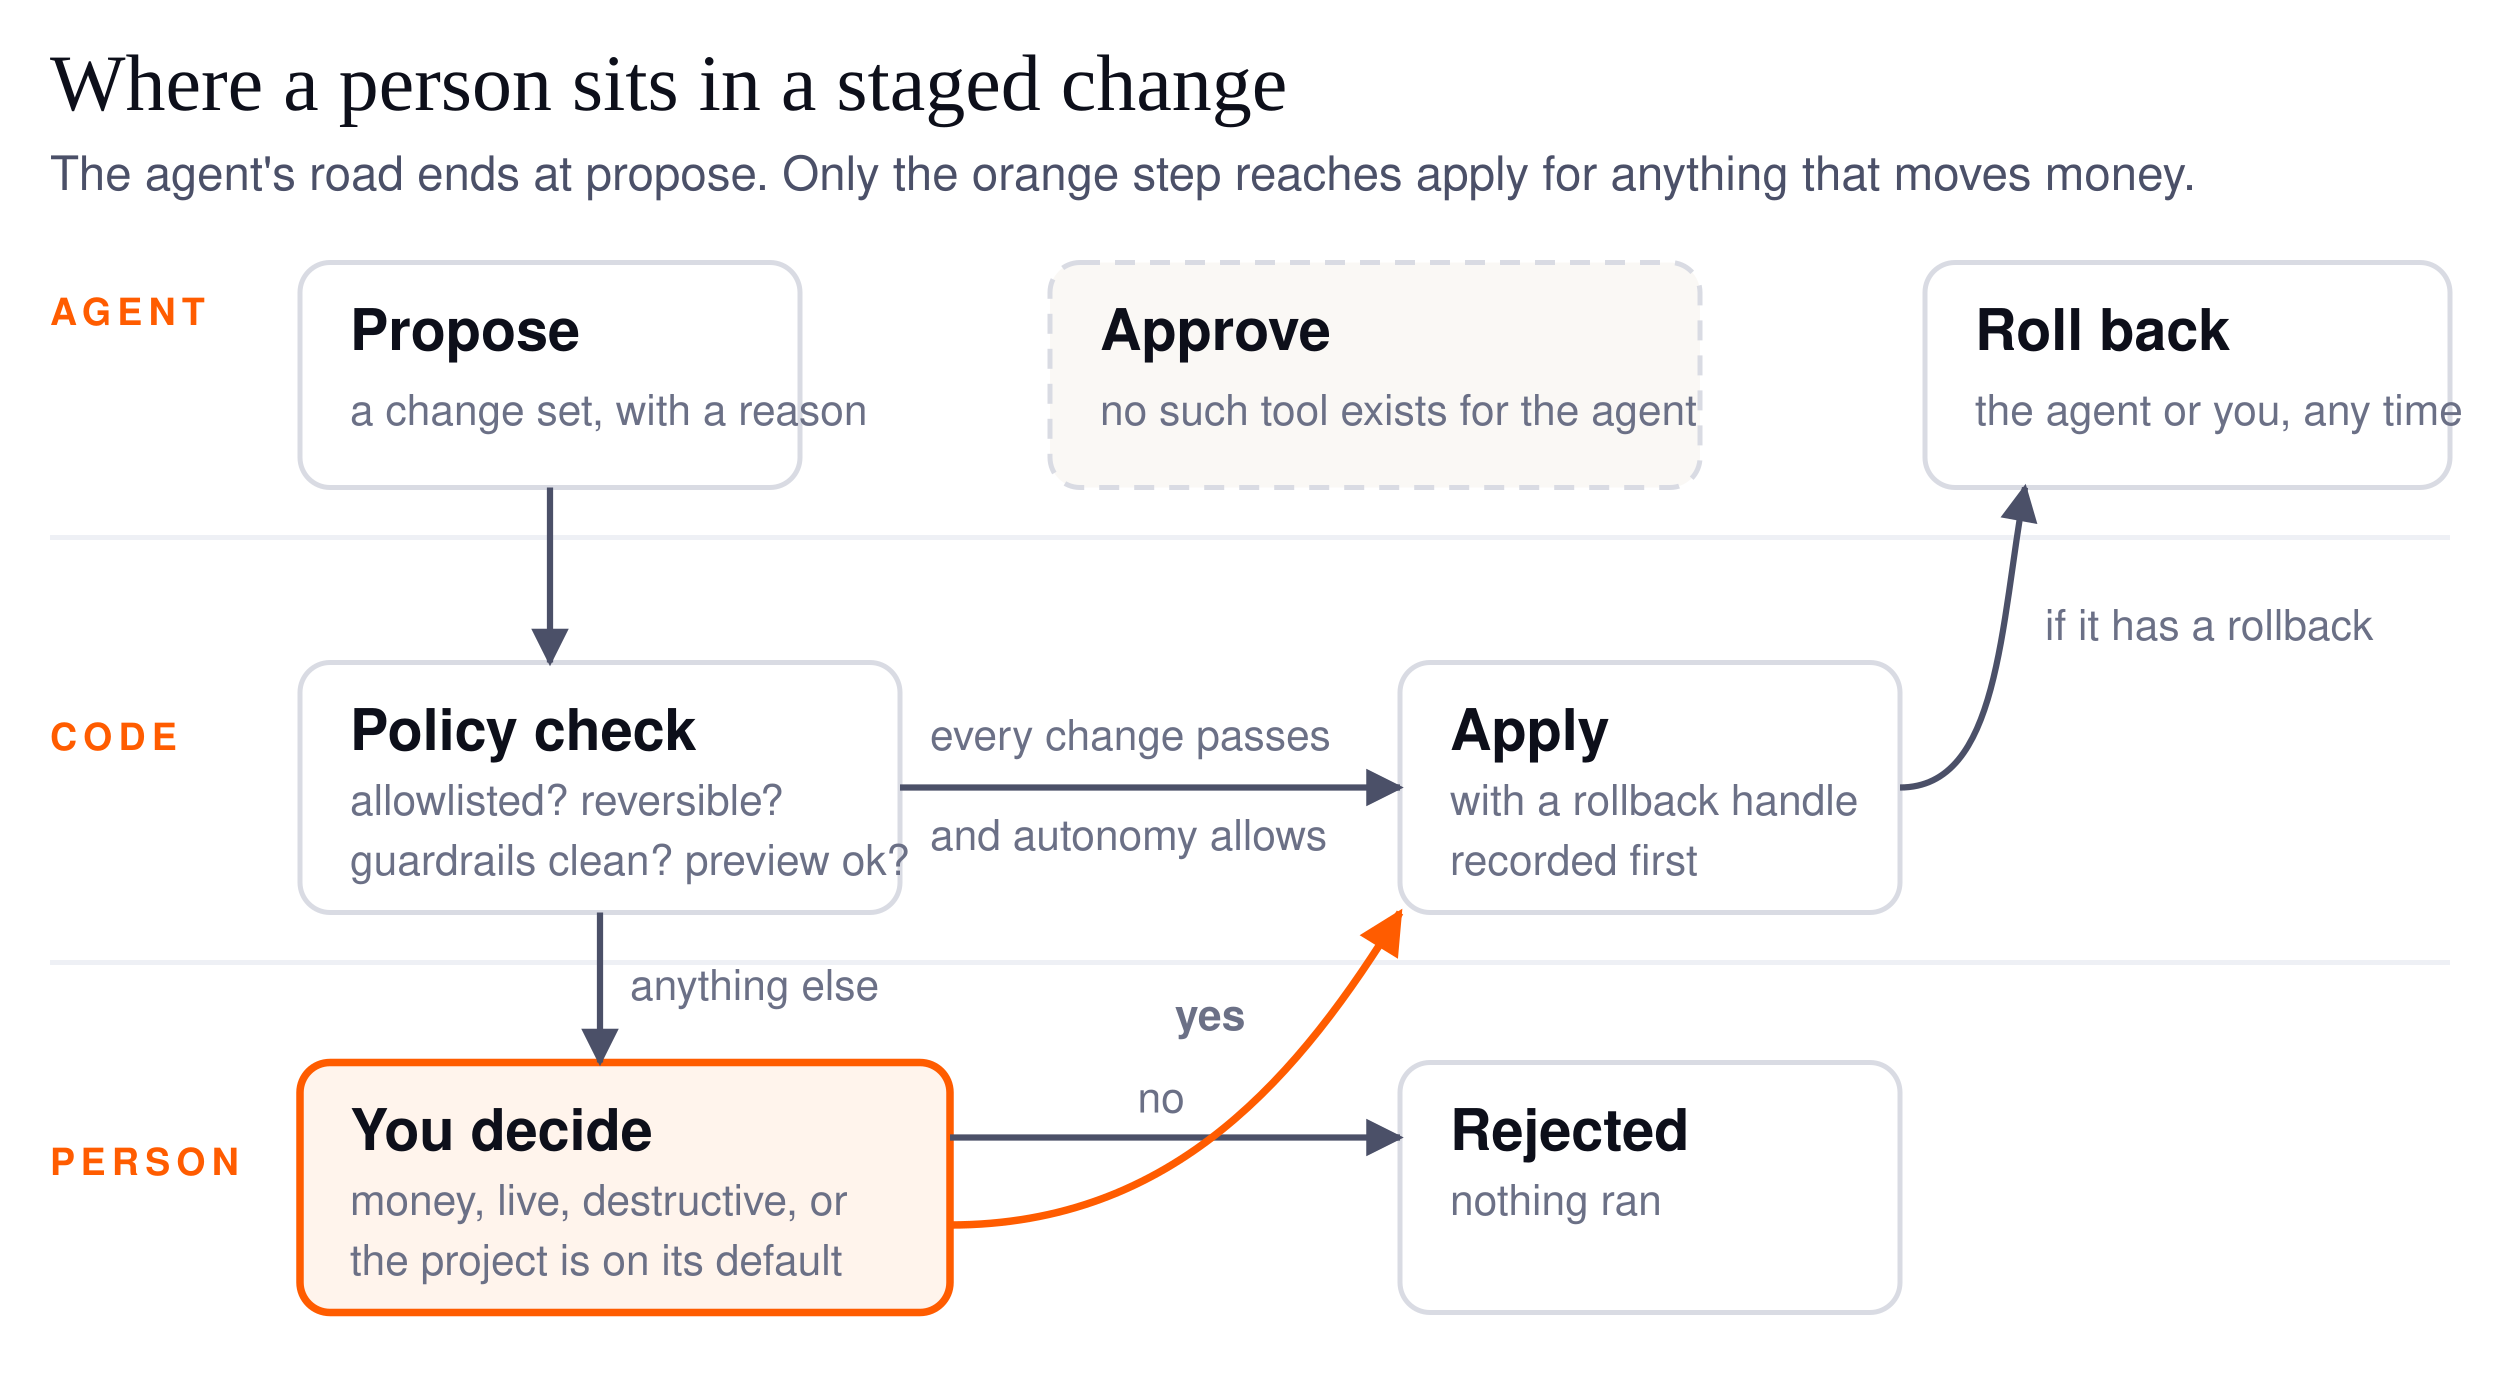
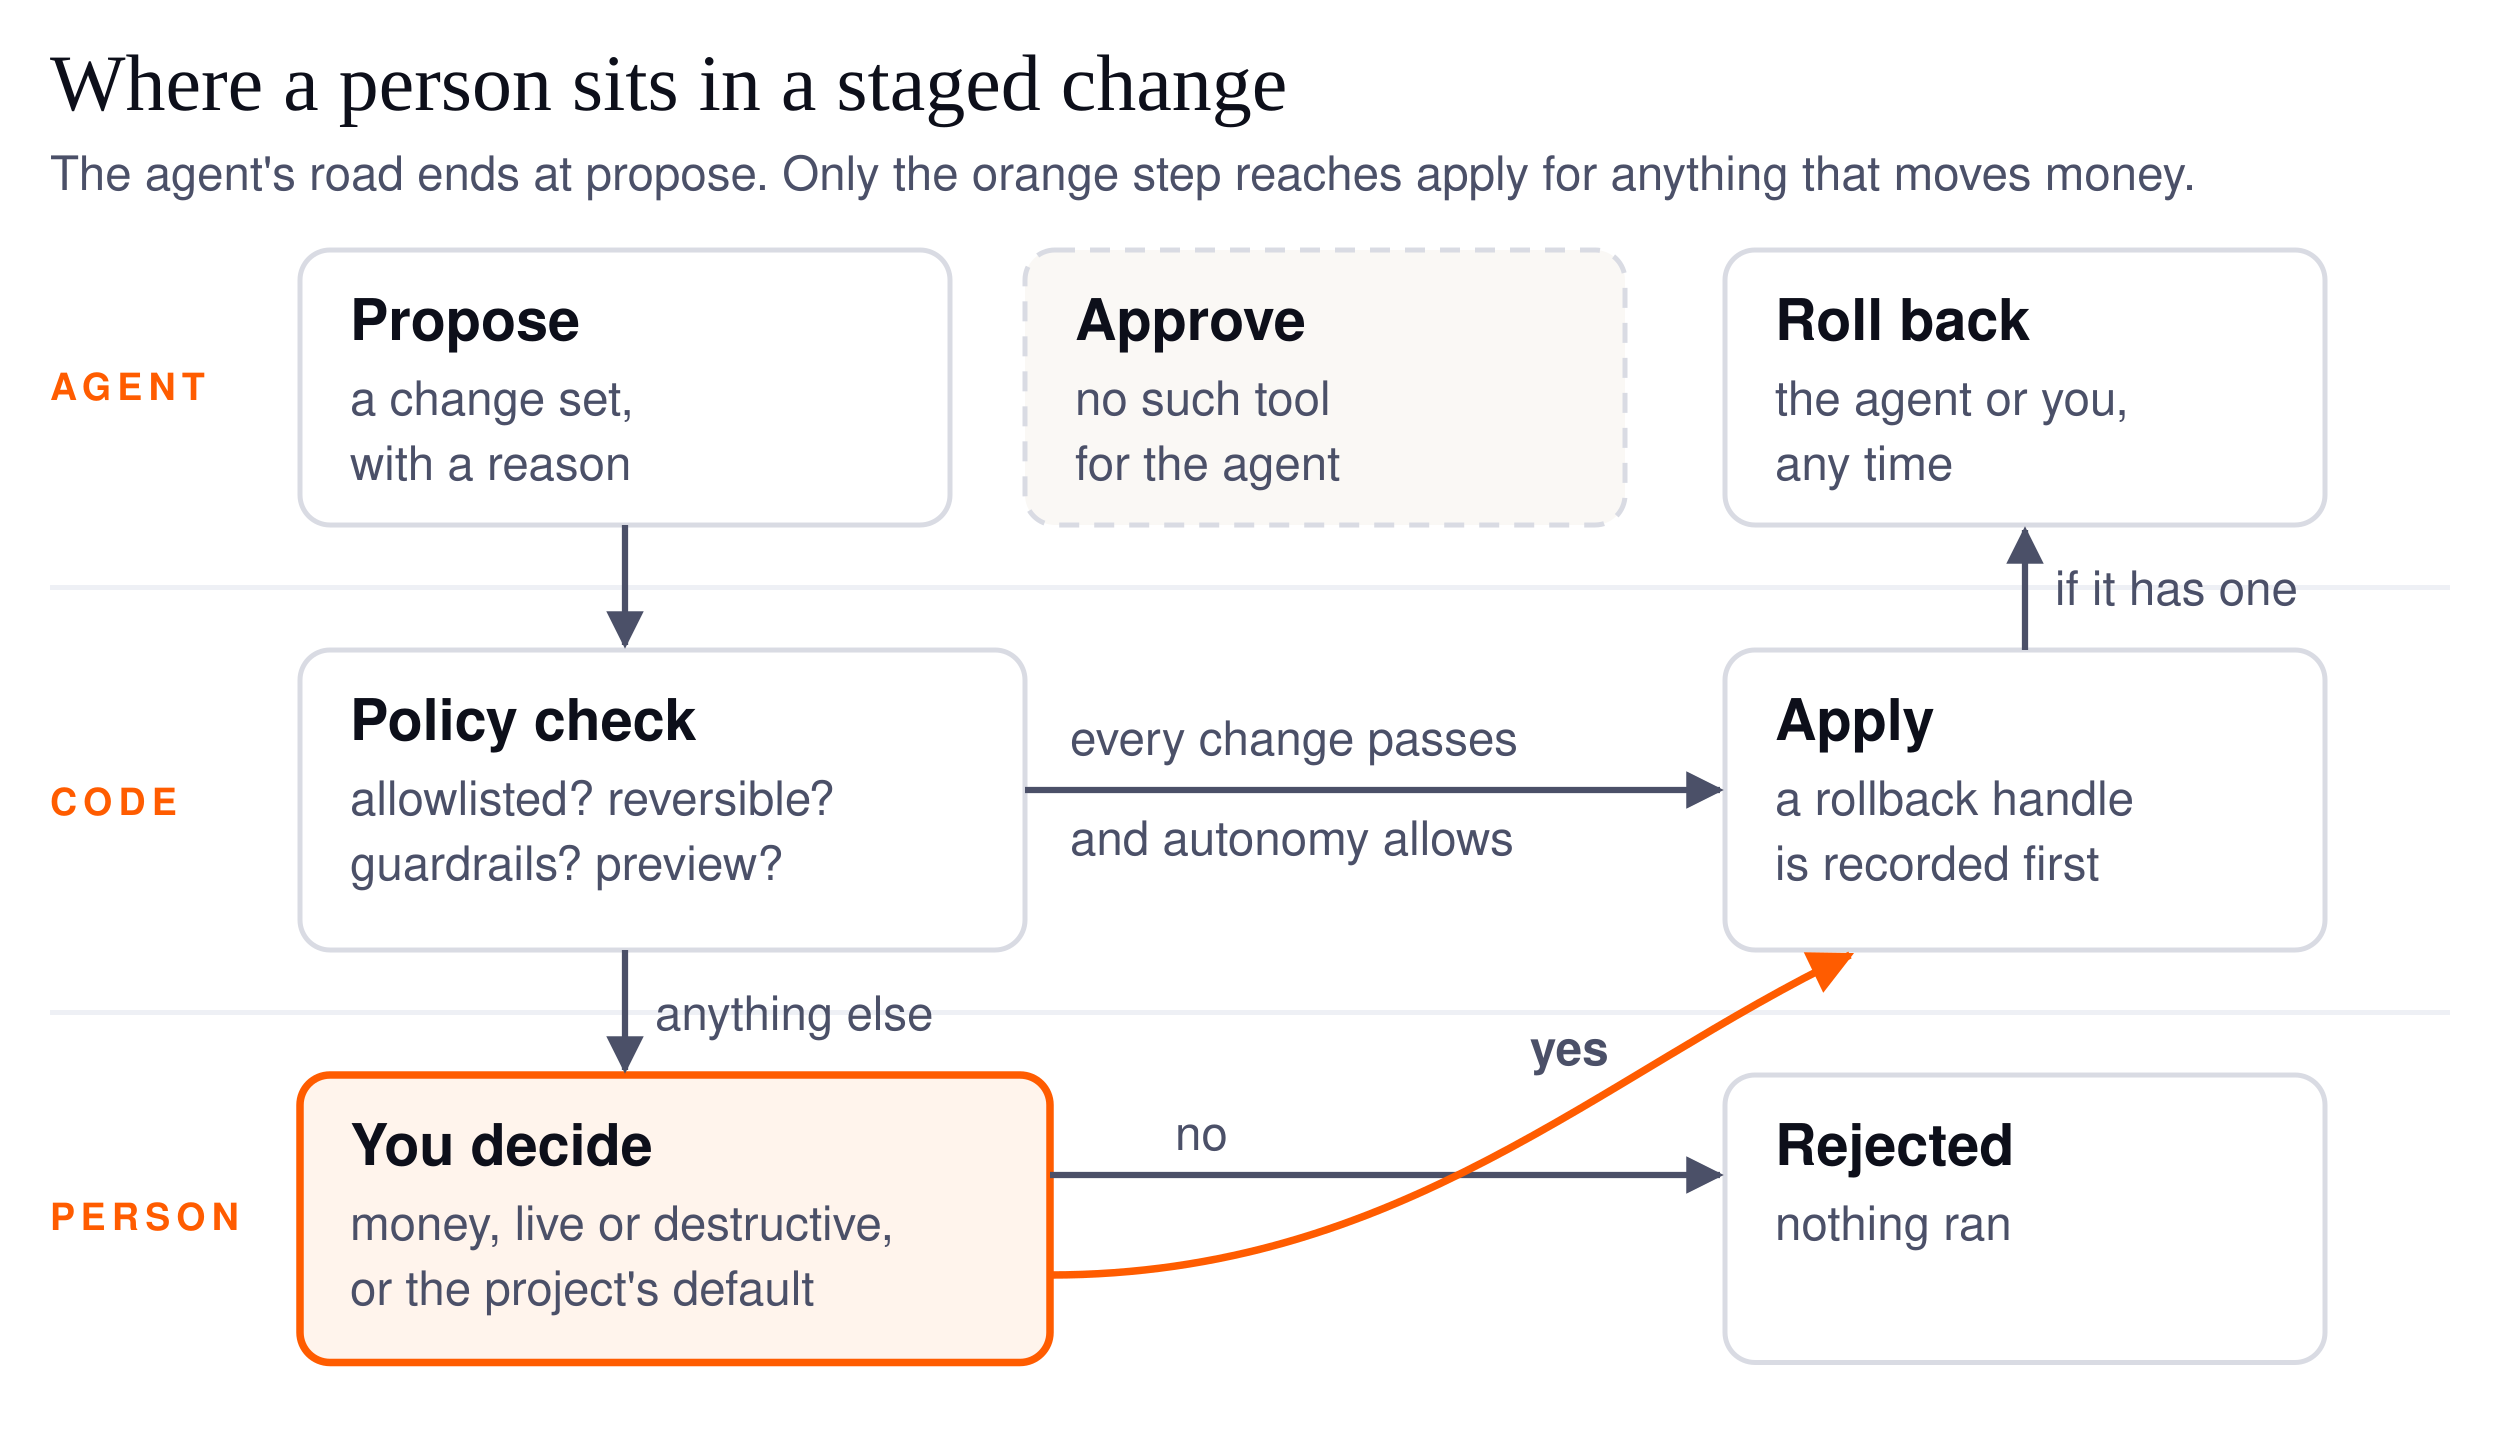
- <svg xmlns="http://www.w3.org/2000/svg" viewBox="0 0 1000 560" width="1000" height="560" role="img" aria-labelledby="t d">
+ <svg xmlns="http://www.w3.org/2000/svg" viewBox="0 0 1000 580" width="1000" height="580" role="img" aria-labelledby="t d">
  <defs>
    <marker id="ah" viewBox="0 0 10 10" refX="9" refY="5" markerWidth="6" markerHeight="6" orient="auto">
      <path d="M0 0L10 5L0 10z" fill="#4b5068" />
    </marker>
    <marker id="ao" viewBox="0 0 10 10" refX="9" refY="5" markerWidth="6" markerHeight="6" orient="auto">
      <path d="M0 0L10 5L0 10z" fill="#ff5c00" />
    </marker>
    <style>
      .serif { font-family: Georgia, 'Times New Roman', serif; }
      .sans { font-family: -apple-system, 'Helvetica Neue', Helvetica, Arial, sans-serif; }
      .h { font-size: 23px; font-weight: bold; fill: #0d0f1a; }
      .l { font-size: 19px; fill: #4b5068; }
-       .s { font-size: 17px; fill: #6b7086; }
+       .s { font-size: 19px; fill: #4b5068; }
      .k { font-size: 15px; font-weight: bold; letter-spacing: 2.5px; fill: #ff5c00; }
      .flow { stroke: #4b5068; stroke-width: 2.5; fill: none; marker-end: url(#ah); }
      .flowo { stroke: #ff5c00; stroke-width: 3; fill: none; marker-end: url(#ao); }
      .box { fill: #ffffff; stroke: #d9dbe3; stroke-width: 2; }
    </style>
  </defs>
-   <rect width="1000" height="560" fill="#ffffff" />
+   <rect width="1000" height="580" fill="#ffffff" />
  <text x="20" y="44" class="serif" font-size="32" fill="#0d0f1a">Where a person sits in a staged change</text>
  <text x="20" y="76" class="sans l">The agent's road ends at propose. Only the orange step reaches apply for anything that moves money.</text>
-   <text x="20" y="130" class="sans k">AGENT</text>
-   <text x="20" y="300" class="sans k">CODE</text>
-   <text x="20" y="470" class="sans k">PERSON</text>
-   <line x1="20" y1="215" x2="980" y2="215" stroke="#eef0f5" stroke-width="2" />
-   <line x1="20" y1="385" x2="980" y2="385" stroke="#eef0f5" stroke-width="2" />
-   <rect x="120" y="105" width="200" height="90" rx="12" class="box" />
-   <text x="140" y="140" class="sans h">Propose</text>
-   <text x="140" y="170" class="sans s">a change set, with a reason</text>
-   <rect x="770" y="105" width="210" height="90" rx="12" class="box" />
-   <text x="790" y="140" class="sans h">Roll back</text>
-   <text x="790" y="170" class="sans s">the agent or you, any time</text>
-   <rect x="120" y="265" width="240" height="100" rx="12" class="box" />
-   <text x="140" y="300" class="sans h">Policy check</text>
+   <text x="20" y="160" class="sans k">AGENT</text>
+   <text x="20" y="326" class="sans k">CODE</text>
+   <text x="20" y="492" class="sans k">PERSON</text>
+   <line x1="20" y1="235" x2="980" y2="235" stroke="#eef0f5" stroke-width="2" />
+   <line x1="20" y1="405" x2="980" y2="405" stroke="#eef0f5" stroke-width="2" />
+   <rect x="120" y="100" width="260" height="110" rx="12" class="box" />
+   <text x="140" y="136" class="sans h">Propose</text>
+   <text x="140" y="166" class="sans s">a change set,</text>
+   <text x="140" y="192" class="sans s">with a reason</text>
+   <rect x="410" y="100" width="240" height="110" rx="12" fill="#faf8f5" stroke="#d9dbe3" stroke-width="2" stroke-dasharray="8 6" />
+   <text x="430" y="136" class="sans h" fill="#9ea3b8">Approve</text>
+   <text x="430" y="166" class="sans s">no such tool</text>
+   <text x="430" y="192" class="sans s">for the agent</text>
+   <rect x="690" y="100" width="240" height="110" rx="12" class="box" />
+   <text x="710" y="136" class="sans h">Roll back</text>
+   <text x="710" y="166" class="sans s">the agent or you,</text>
+   <text x="710" y="192" class="sans s">any time</text>
+   <rect x="120" y="260" width="290" height="120" rx="12" class="box" />
+   <text x="140" y="296" class="sans h">Policy check</text>
  <text x="140" y="326" class="sans s">allowlisted? reversible?</text>
-   <text x="140" y="350" class="sans s">guardrails clean? preview ok?</text>
-   <rect x="560" y="265" width="200" height="100" rx="12" class="box" />
-   <text x="580" y="300" class="sans h">Apply</text>
-   <text x="580" y="326" class="sans s">with a rollback handle</text>
-   <text x="580" y="350" class="sans s">recorded first</text>
-   <rect x="120" y="425" width="260" height="100" rx="12" fill="#fff4ec" stroke="#ff5c00" stroke-width="3" />
-   <text x="140" y="460" class="sans h">You decide</text>
-   <text x="140" y="486" class="sans s">money, live, destructive, or</text>
-   <text x="140" y="510" class="sans s">the project is on its default</text>
-   <rect x="560" y="425" width="200" height="100" rx="12" class="box" />
-   <text x="580" y="460" class="sans h">Rejected</text>
-   <text x="580" y="486" class="sans s">nothing ran</text>
-   <path d="M220 195 L220 265" class="flow" />
-   <path d="M360 315 L560 315" class="flow" />
-   <text x="372" y="300" class="sans s">every change passes</text>
-   <text x="372" y="340" class="sans s">and autonomy allows</text>
-   <path d="M240 365 L240 425" class="flow" />
-   <text x="252" y="400" class="sans s">anything else</text>
-   <path d="M380 455 L560 455" class="flow" />
-   <text x="455" y="445" class="sans s">no</text>
-   <path d="M380 490 C470 490 520 430 560 365" class="flowo" />
-   <text x="470" y="412" class="sans s" fill="#c2410c" font-weight="bold">yes</text>
-   <path d="M760 315 C800 315 800 250 810 195" class="flow" />
-   <text x="818" y="256" class="sans s">if it has a rollback</text>
-   <rect x="420" y="105" width="260" height="90" rx="12" fill="#faf8f5" stroke="#d9dbe3" stroke-width="2" stroke-dasharray="8 6" />
-   <text x="440" y="140" class="sans h" fill="#9ea3b8">Approve</text>
-   <text x="440" y="170" class="sans s">no such tool exists for the agent</text>
+   <text x="140" y="352" class="sans s">guardrails? preview?</text>
+   <rect x="690" y="260" width="240" height="120" rx="12" class="box" />
+   <text x="710" y="296" class="sans h">Apply</text>
+   <text x="710" y="326" class="sans s">a rollback handle</text>
+   <text x="710" y="352" class="sans s">is recorded first</text>
+   <rect x="120" y="430" width="300" height="115" rx="12" fill="#fff4ec" stroke="#ff5c00" stroke-width="3" />
+   <text x="140" y="466" class="sans h">You decide</text>
+   <text x="140" y="496" class="sans s">money, live or destructive,</text>
+   <text x="140" y="522" class="sans s">or the project's default</text>
+   <rect x="690" y="430" width="240" height="115" rx="12" class="box" />
+   <text x="710" y="466" class="sans h">Rejected</text>
+   <text x="710" y="496" class="sans s">nothing ran</text>
+   <path d="M250 210 L250 258" class="flow" />
+   <path d="M410 316 L688 316" class="flow" />
+   <text x="428" y="302" class="sans s">every change passes</text>
+   <text x="428" y="342" class="sans s">and autonomy allows</text>
+   <path d="M810 260 L810 212" class="flow" />
+   <text x="822" y="242" class="sans s">if it has one</text>
+   <path d="M250 380 L250 428" class="flow" />
+   <text x="262" y="412" class="sans s">anything else</text>
+   <path d="M420 470 L688 470" class="flow" />
+   <text x="470" y="460" class="sans s">no</text>
+   <path d="M420 510 C560 510 640 430 740 382" class="flowo" />
+   <text x="612" y="426" class="sans s" fill="#c2410c" font-weight="bold">yes</text>
</svg>
